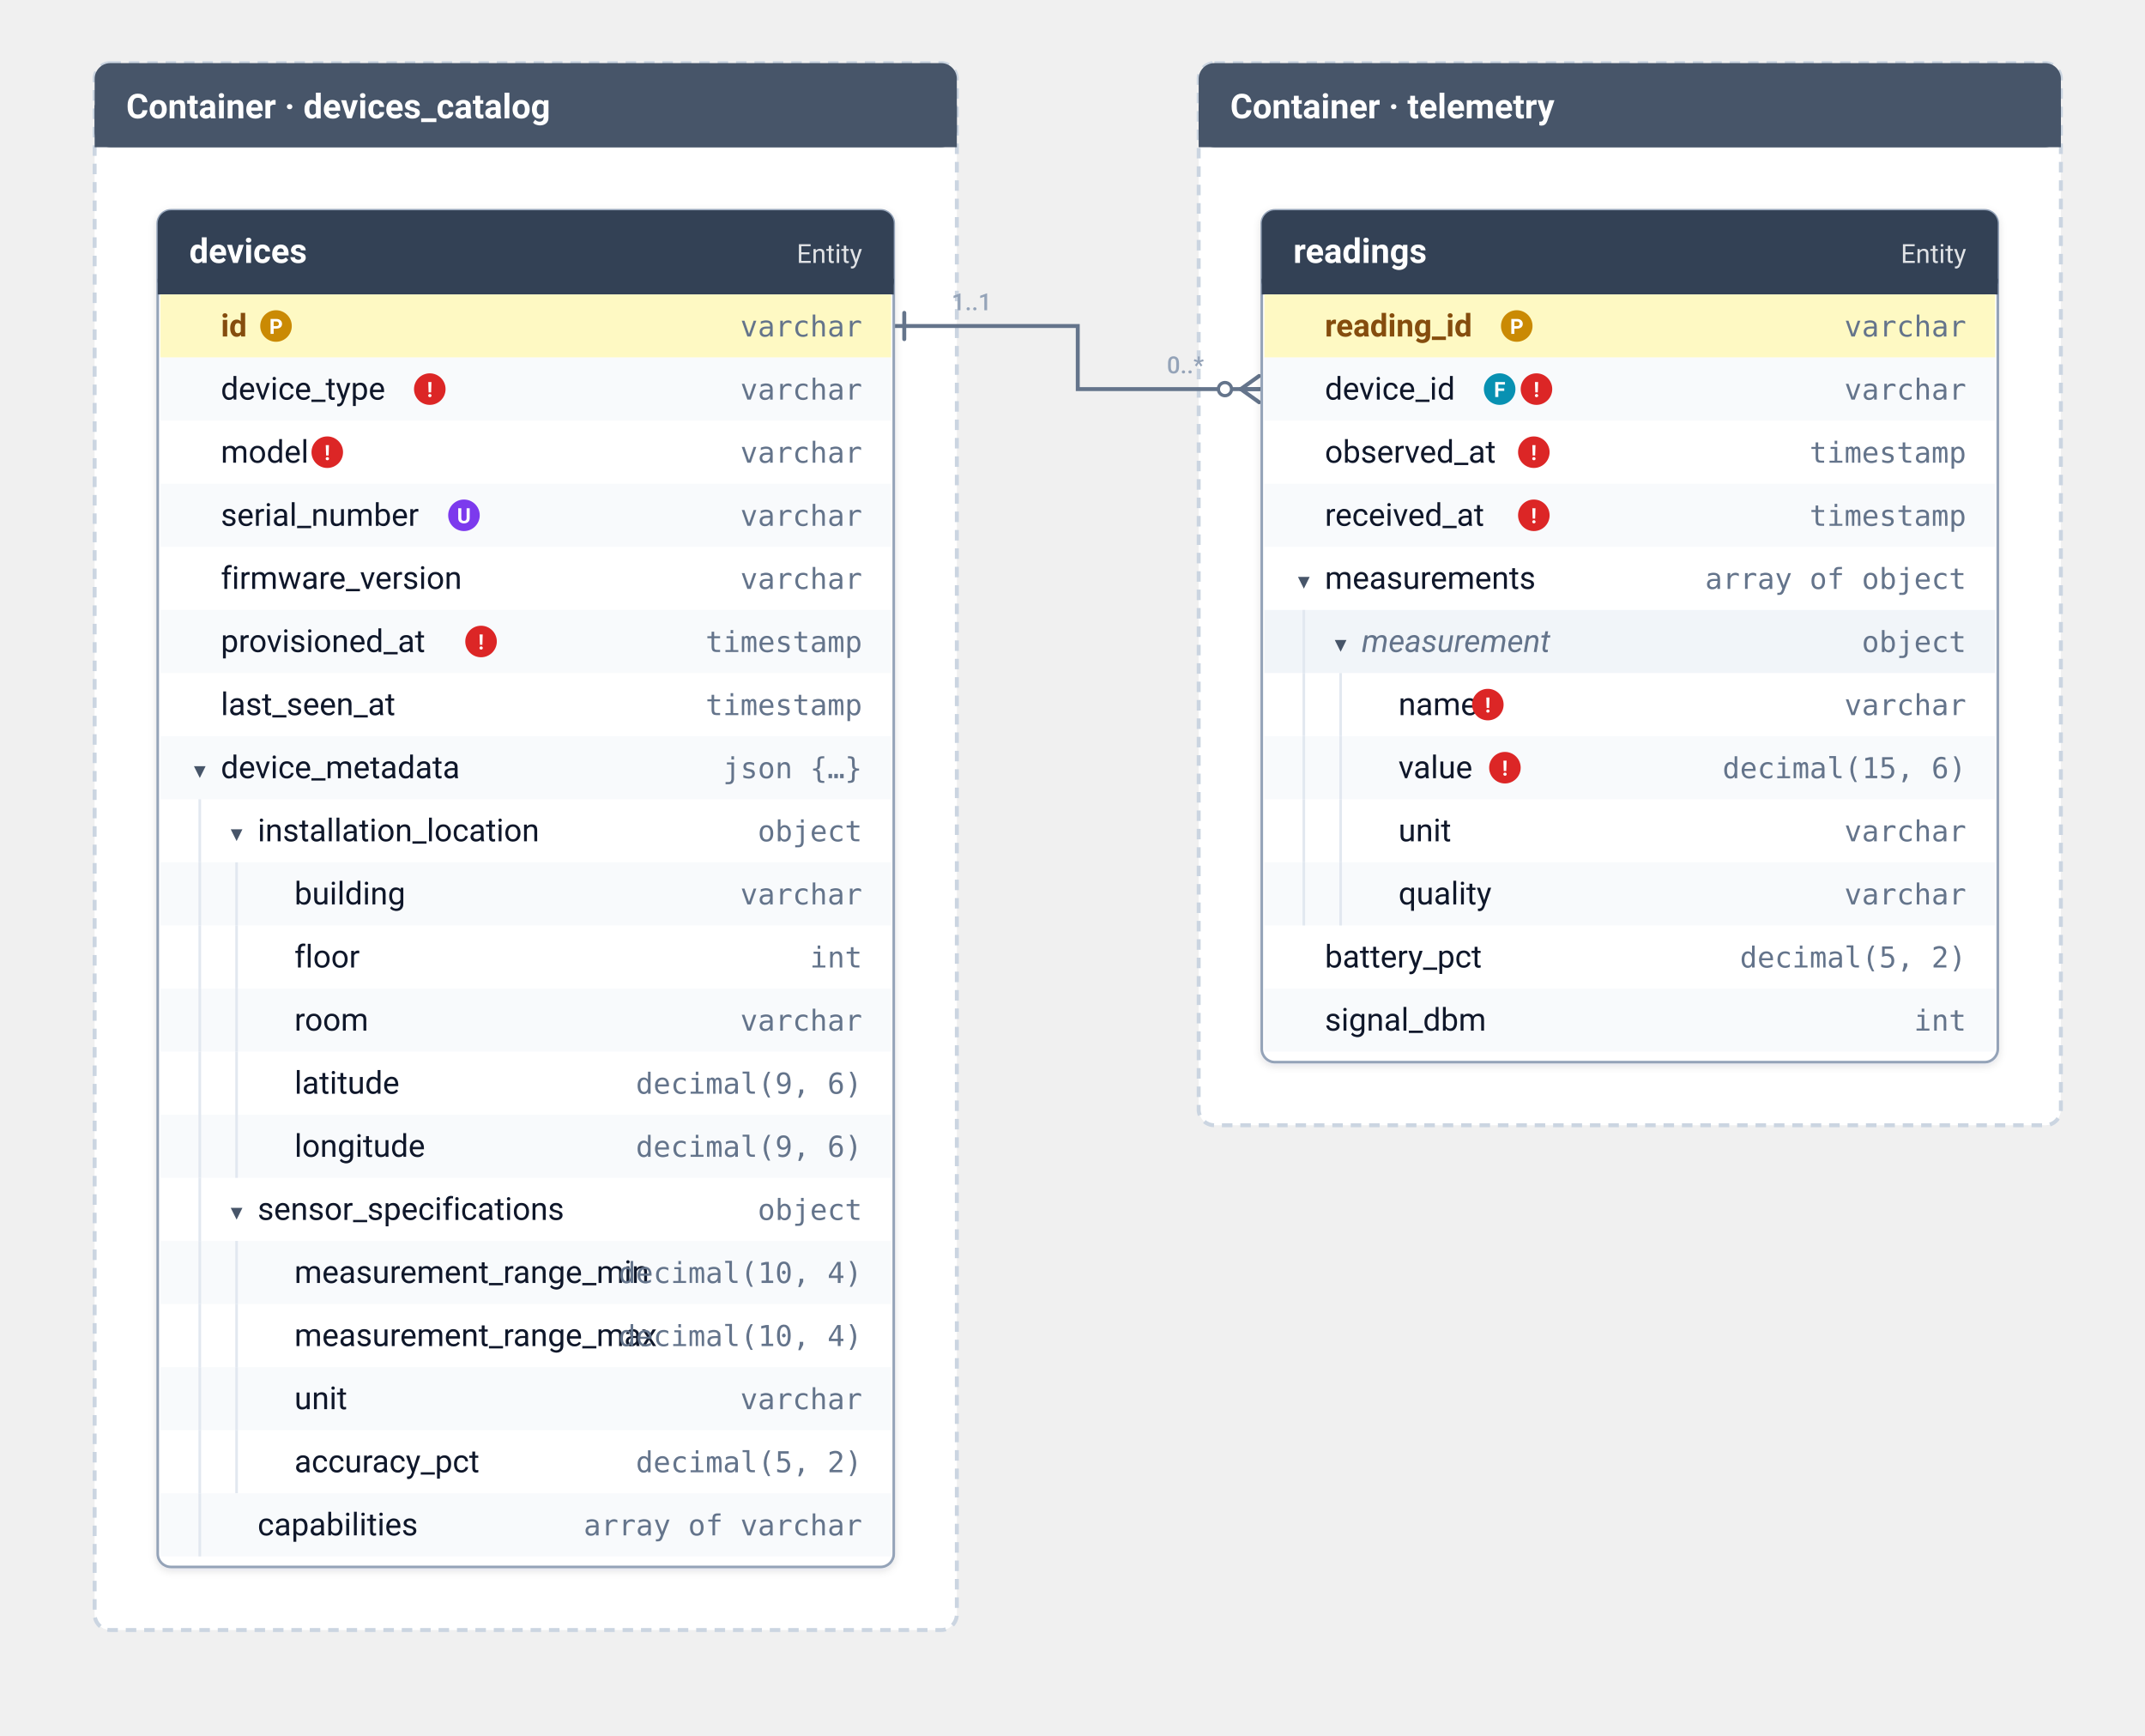
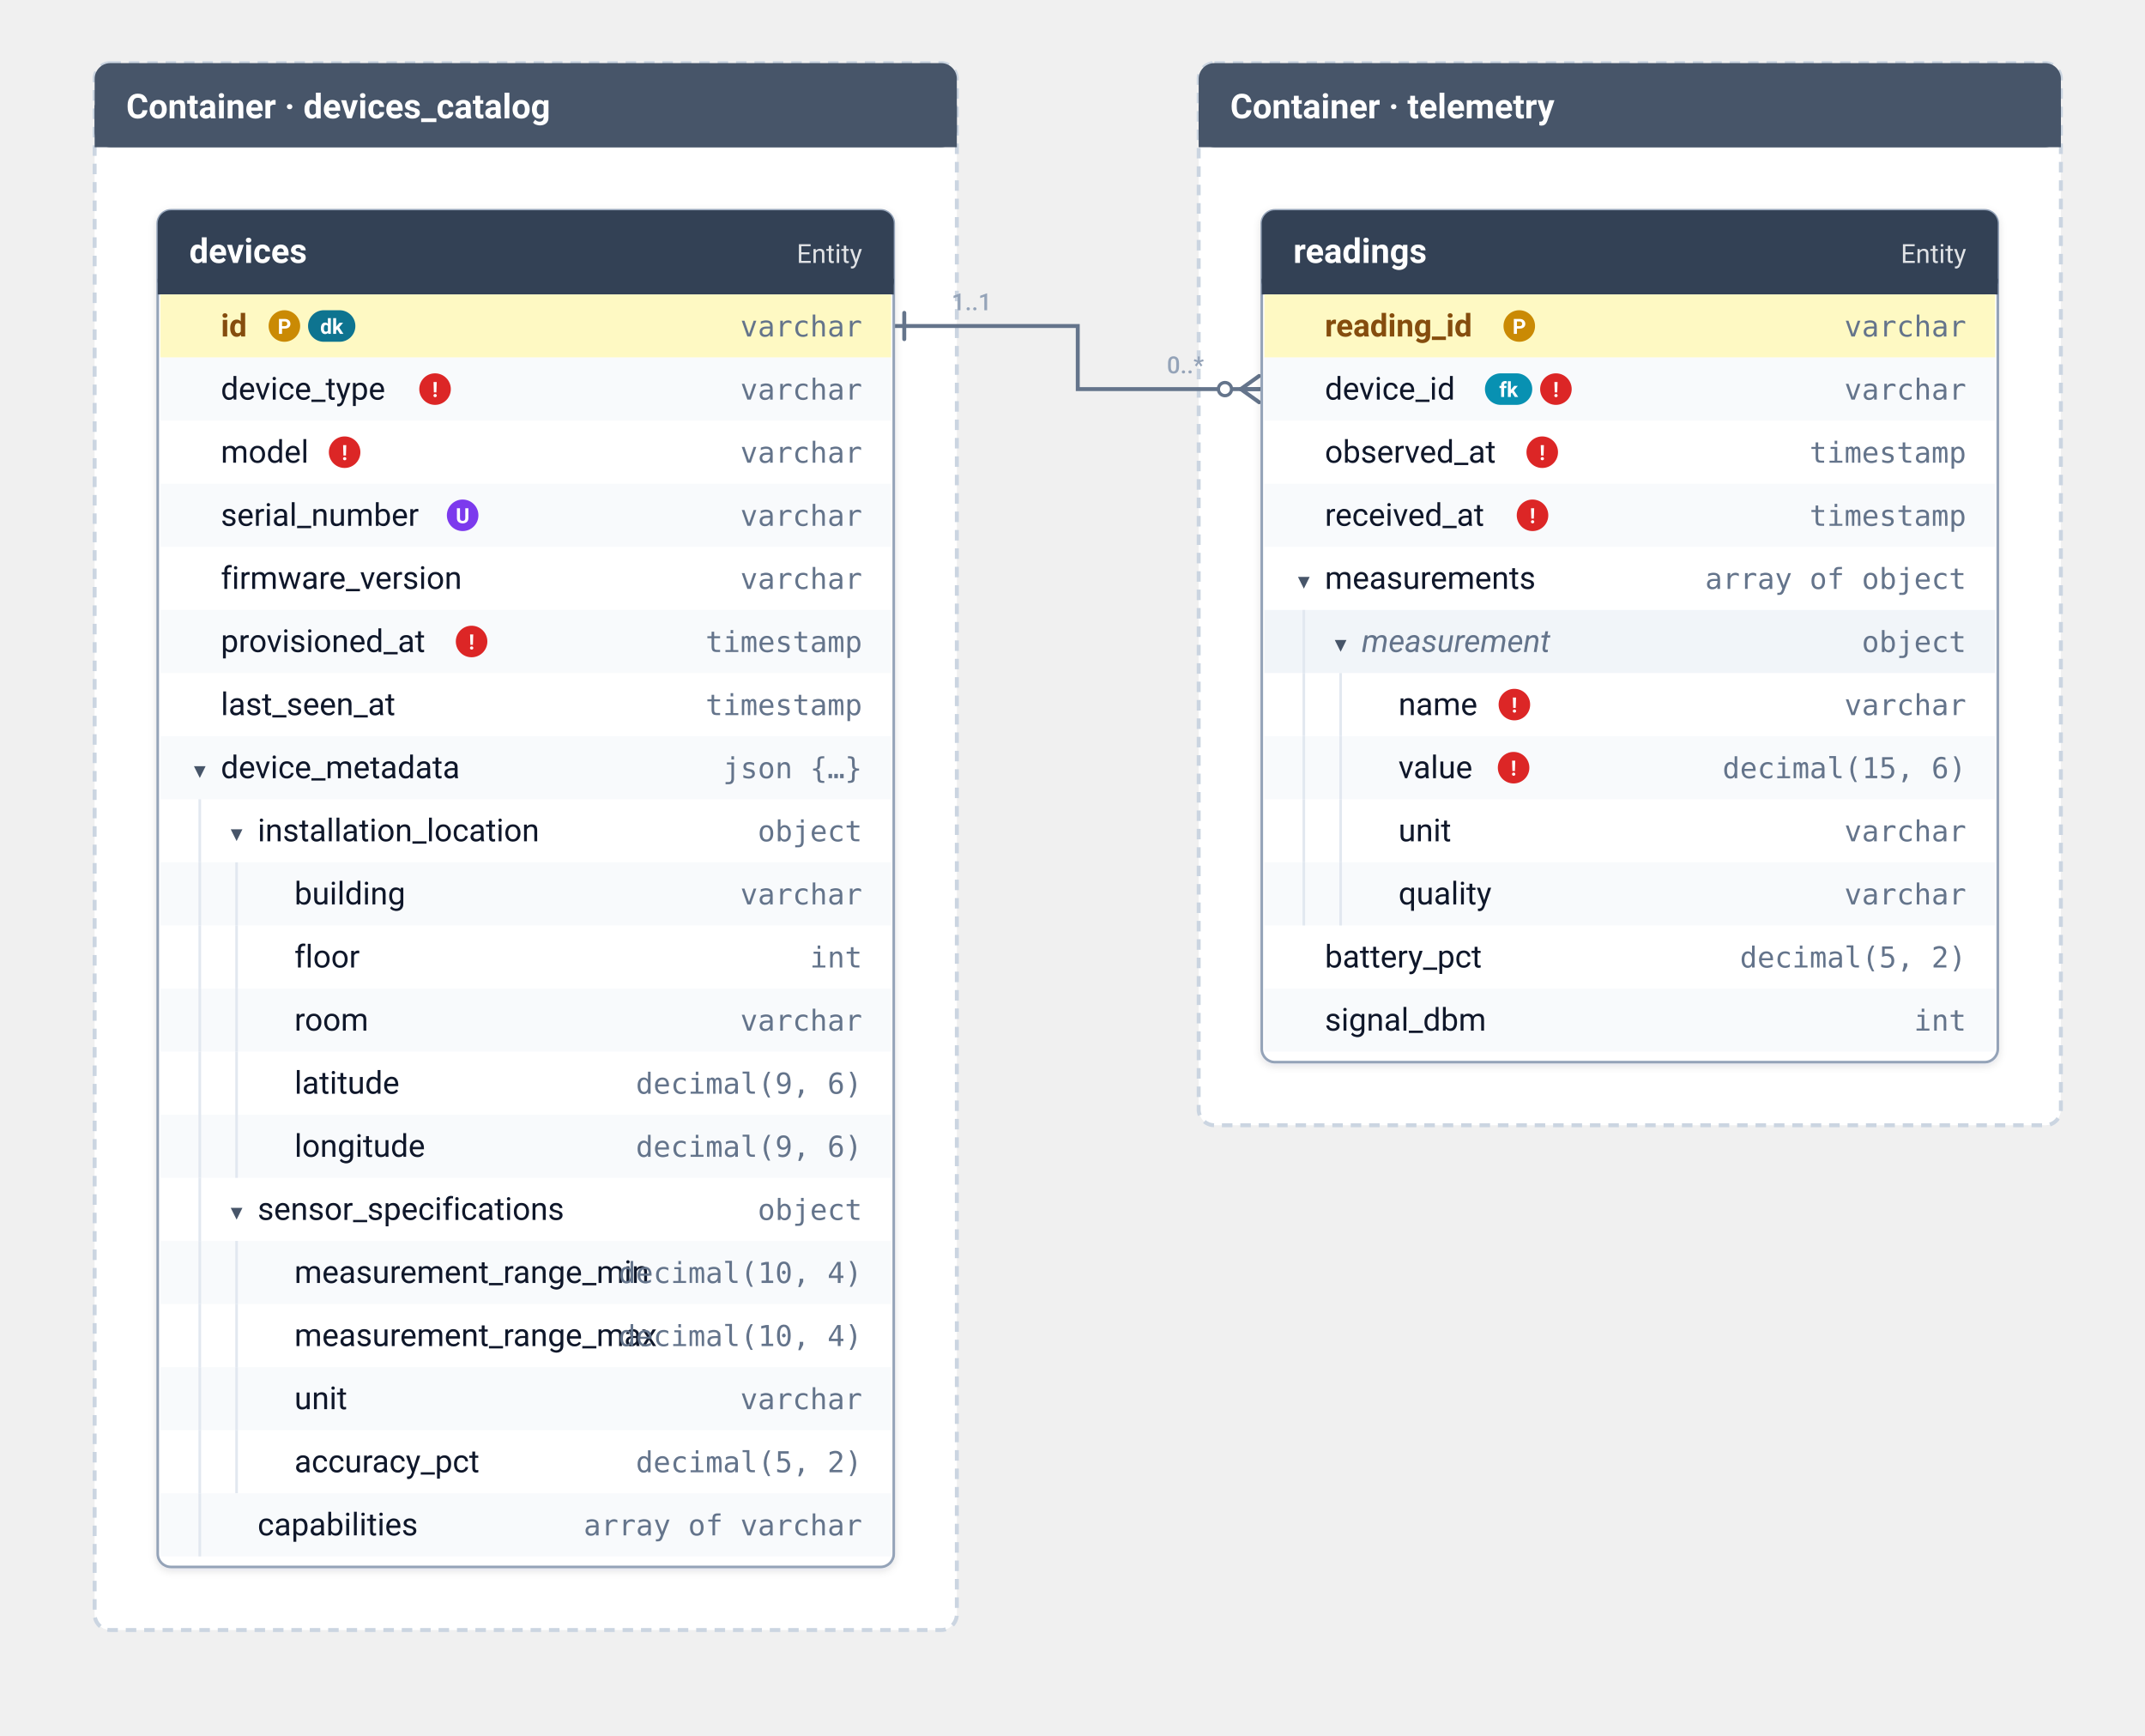
<svg xmlns="http://www.w3.org/2000/svg" width="816" height="660" viewBox="0 0 816 660" font-family="system-ui, -apple-system, 'Segoe UI', Roboto, Helvetica, Arial, sans-serif">
  <defs>
    <filter id="entity-shadow" x="-5%" y="-5%" width="110%" height="115%">
      <feDropShadow dx="0" dy="1" stdDeviation="1.5" flood-color="#0f172a" flood-opacity="0.12" />
    </filter>
  </defs>
  <g>
    <rect x="36" y="24" width="328" height="596" rx="6" fill="white" stroke="#cbd5e1" stroke-width="1.5" stroke-dasharray="4 3" />
    <rect x="36" y="24" width="328" height="32" fill="#475569" rx="6" />
    <rect x="36" y="40" width="328" height="16" fill="#475569" />
    <text x="48" y="45" fill="white" font-size="13" font-weight="600">Container · devices_catalog</text>
  </g>
  <g>
    <rect x="456" y="24" width="328" height="404" rx="6" fill="white" stroke="#cbd5e1" stroke-width="1.5" stroke-dasharray="4 3" />
    <rect x="456" y="24" width="328" height="32" fill="#475569" rx="6" />
    <rect x="456" y="40" width="328" height="16" fill="#475569" />
    <text x="468" y="45" fill="white" font-size="13" font-weight="600">Container · telemetry</text>
  </g>
  <g>
    <path d="M 480 148 L 410 148 L 410 124 L 340 124" fill="none" stroke="#64748b" stroke-width="1.5" />
    <g stroke="#64748b" fill="#64748b" stroke-linecap="round" stroke-linejoin="round" transform="translate(480 148) scale(-1 1)">
      <line x1="8" y1="0" x2="1" y2="-5" stroke-width="1.5" fill="none" />
      <line x1="8" y1="0" x2="1" y2="0" stroke-width="1.5" fill="none" />
      <line x1="8" y1="0" x2="1" y2="5" stroke-width="1.5" fill="none" />
      <circle cx="14" cy="0" r="2.5" fill="white" stroke-width="1.25" />
    </g>
    <text x="458" y="142" fill="#94a3b8" font-size="9" font-weight="500" text-anchor="end">0..*</text>
    <g stroke="#64748b" fill="#64748b" stroke-linecap="round" stroke-linejoin="round" transform="translate(340 124)">
      <line x1="4" y1="-5" x2="4" y2="5" stroke-width="1.5" fill="none" />
    </g>
    <text x="362" y="118" fill="#94a3b8" font-size="9" font-weight="500" text-anchor="start">1..1</text>
  </g>
  <g>
    <rect x="60" y="80" width="280" height="516" rx="5" fill="white" stroke="#94a3b8" stroke-width="1" filter="url(#entity-shadow)" />
    <rect x="60" y="80" width="280" height="32" fill="#334155" rx="5" />
    <rect x="60" y="106" width="280" height="6" fill="#334155" />
    <text x="72" y="100" fill="white" font-size="13" font-weight="600">devices</text>
    <text x="328" y="100" fill="white" font-size="10" text-anchor="end" opacity="0.85">Entity</text>
    <rect x="61" y="112" width="278" height="24" fill="#fef9c3" />
    <text x="84" y="128" fill="#854d0e" font-size="12" font-weight="600">id</text>
    <text x="328" y="128" fill="#64748b" font-size="11" text-anchor="end" font-family="ui-monospace, SFMono-Regular, Menlo, monospace">varchar</text>
-     <circle cx="105" cy="124" r="6" fill="#ca8a04" />
-     <text x="105" y="127" fill="white" font-size="8" font-weight="700" text-anchor="middle">P</text>
+     <circle cx="108.19" cy="124" r="6" fill="#ca8a04" />
+     <text x="108.19" y="127" fill="white" font-size="8" font-weight="700" text-anchor="middle">P</text>
+     <rect x="117.19" y="118" width="18" height="12" rx="6" fill="#0e7490" />
+     <text x="126.19" y="127" fill="white" font-size="8" font-weight="700" text-anchor="middle">dk</text>
    <rect x="61" y="136" width="278" height="24" fill="#f8fafc" />
    <text x="84" y="152" fill="#0f172a" font-size="12" font-weight="400">device_type</text>
    <text x="328" y="152" fill="#64748b" font-size="11" text-anchor="end" font-family="ui-monospace, SFMono-Regular, Menlo, monospace">varchar</text>
-     <circle cx="163.5" cy="148" r="6" fill="#dc2626" />
-     <text x="163.5" y="151" fill="white" font-size="8" font-weight="700" text-anchor="middle">!</text>
+     <circle cx="165.5" cy="148" r="6" fill="#dc2626" />
+     <text x="165.5" y="151" fill="white" font-size="8" font-weight="700" text-anchor="middle">!</text>
    <text x="84" y="176" fill="#0f172a" font-size="12" font-weight="400">model</text>
    <text x="328" y="176" fill="#64748b" font-size="11" text-anchor="end" font-family="ui-monospace, SFMono-Regular, Menlo, monospace">varchar</text>
-     <circle cx="124.5" cy="172" r="6" fill="#dc2626" />
-     <text x="124.5" y="175" fill="white" font-size="8" font-weight="700" text-anchor="middle">!</text>
+     <circle cx="131.1" cy="172" r="6" fill="#dc2626" />
+     <text x="131.1" y="175" fill="white" font-size="8" font-weight="700" text-anchor="middle">!</text>
    <rect x="61" y="184" width="278" height="24" fill="#f8fafc" />
    <text x="84" y="200" fill="#0f172a" font-size="12" font-weight="400">serial_number</text>
    <text x="328" y="200" fill="#64748b" font-size="11" text-anchor="end" font-family="ui-monospace, SFMono-Regular, Menlo, monospace">varchar</text>
-     <circle cx="176.5" cy="196" r="6" fill="#7c3aed" />
-     <text x="176.5" y="199" fill="white" font-size="8" font-weight="700" text-anchor="middle">U</text>
+     <circle cx="176" cy="196" r="6" fill="#7c3aed" />
+     <text x="176" y="199" fill="white" font-size="8" font-weight="700" text-anchor="middle">U</text>
    <text x="84" y="224" fill="#0f172a" font-size="12" font-weight="400">firmware_version</text>
    <text x="328" y="224" fill="#64748b" font-size="11" text-anchor="end" font-family="ui-monospace, SFMono-Regular, Menlo, monospace">varchar</text>
    <rect x="61" y="232" width="278" height="24" fill="#f8fafc" />
    <text x="84" y="248" fill="#0f172a" font-size="12" font-weight="400">provisioned_at</text>
    <text x="328" y="248" fill="#64748b" font-size="11" text-anchor="end" font-family="ui-monospace, SFMono-Regular, Menlo, monospace">timestamp</text>
-     <circle cx="183" cy="244" r="6" fill="#dc2626" />
-     <text x="183" y="247" fill="white" font-size="8" font-weight="700" text-anchor="middle">!</text>
+     <circle cx="179.4" cy="244" r="6" fill="#dc2626" />
+     <text x="179.4" y="247" fill="white" font-size="8" font-weight="700" text-anchor="middle">!</text>
    <text x="84" y="272" fill="#0f172a" font-size="12" font-weight="400">last_seen_at</text>
    <text x="328" y="272" fill="#64748b" font-size="11" text-anchor="end" font-family="ui-monospace, SFMono-Regular, Menlo, monospace">timestamp</text>
    <rect x="61" y="280" width="278" height="24" fill="#f8fafc" />
    <text x="76" y="296" fill="#475569" font-size="9" text-anchor="middle">▾</text>
    <text x="84" y="296" fill="#0f172a" font-size="12" font-weight="400">device_metadata</text>
    <text x="328" y="296" fill="#64748b" font-size="11" text-anchor="end" font-family="ui-monospace, SFMono-Regular, Menlo, monospace">json {…}</text>
    <line x1="76" y1="304" x2="76" y2="328" stroke="#e2e8f0" stroke-width="1" />
    <text x="90" y="320" fill="#475569" font-size="9" text-anchor="middle">▾</text>
    <text x="98" y="320" fill="#0f172a" font-size="12" font-weight="400">installation_location</text>
    <text x="328" y="320" fill="#64748b" font-size="11" text-anchor="end" font-family="ui-monospace, SFMono-Regular, Menlo, monospace">object</text>
    <rect x="61" y="328" width="278" height="24" fill="#f8fafc" />
    <line x1="76" y1="328" x2="76" y2="352" stroke="#e2e8f0" stroke-width="1" />
    <line x1="90" y1="328" x2="90" y2="352" stroke="#e2e8f0" stroke-width="1" />
    <text x="112" y="344" fill="#0f172a" font-size="12" font-weight="400">building</text>
    <text x="328" y="344" fill="#64748b" font-size="11" text-anchor="end" font-family="ui-monospace, SFMono-Regular, Menlo, monospace">varchar</text>
    <line x1="76" y1="352" x2="76" y2="376" stroke="#e2e8f0" stroke-width="1" />
    <line x1="90" y1="352" x2="90" y2="376" stroke="#e2e8f0" stroke-width="1" />
    <text x="112" y="368" fill="#0f172a" font-size="12" font-weight="400">floor</text>
    <text x="328" y="368" fill="#64748b" font-size="11" text-anchor="end" font-family="ui-monospace, SFMono-Regular, Menlo, monospace">int</text>
    <rect x="61" y="376" width="278" height="24" fill="#f8fafc" />
    <line x1="76" y1="376" x2="76" y2="400" stroke="#e2e8f0" stroke-width="1" />
    <line x1="90" y1="376" x2="90" y2="400" stroke="#e2e8f0" stroke-width="1" />
    <text x="112" y="392" fill="#0f172a" font-size="12" font-weight="400">room</text>
    <text x="328" y="392" fill="#64748b" font-size="11" text-anchor="end" font-family="ui-monospace, SFMono-Regular, Menlo, monospace">varchar</text>
    <line x1="76" y1="400" x2="76" y2="424" stroke="#e2e8f0" stroke-width="1" />
    <line x1="90" y1="400" x2="90" y2="424" stroke="#e2e8f0" stroke-width="1" />
    <text x="112" y="416" fill="#0f172a" font-size="12" font-weight="400">latitude</text>
    <text x="328" y="416" fill="#64748b" font-size="11" text-anchor="end" font-family="ui-monospace, SFMono-Regular, Menlo, monospace">decimal(9, 6)</text>
    <rect x="61" y="424" width="278" height="24" fill="#f8fafc" />
    <line x1="76" y1="424" x2="76" y2="448" stroke="#e2e8f0" stroke-width="1" />
    <line x1="90" y1="424" x2="90" y2="448" stroke="#e2e8f0" stroke-width="1" />
    <text x="112" y="440" fill="#0f172a" font-size="12" font-weight="400">longitude</text>
    <text x="328" y="440" fill="#64748b" font-size="11" text-anchor="end" font-family="ui-monospace, SFMono-Regular, Menlo, monospace">decimal(9, 6)</text>
    <line x1="76" y1="448" x2="76" y2="472" stroke="#e2e8f0" stroke-width="1" />
    <text x="90" y="464" fill="#475569" font-size="9" text-anchor="middle">▾</text>
    <text x="98" y="464" fill="#0f172a" font-size="12" font-weight="400">sensor_specifications</text>
    <text x="328" y="464" fill="#64748b" font-size="11" text-anchor="end" font-family="ui-monospace, SFMono-Regular, Menlo, monospace">object</text>
    <rect x="61" y="472" width="278" height="24" fill="#f8fafc" />
    <line x1="76" y1="472" x2="76" y2="496" stroke="#e2e8f0" stroke-width="1" />
    <line x1="90" y1="472" x2="90" y2="496" stroke="#e2e8f0" stroke-width="1" />
    <text x="112" y="488" fill="#0f172a" font-size="12" font-weight="400">measurement_range_min</text>
    <text x="328" y="488" fill="#64748b" font-size="11" text-anchor="end" font-family="ui-monospace, SFMono-Regular, Menlo, monospace">decimal(10, 4)</text>
    <line x1="76" y1="496" x2="76" y2="520" stroke="#e2e8f0" stroke-width="1" />
    <line x1="90" y1="496" x2="90" y2="520" stroke="#e2e8f0" stroke-width="1" />
    <text x="112" y="512" fill="#0f172a" font-size="12" font-weight="400">measurement_range_max</text>
    <text x="328" y="512" fill="#64748b" font-size="11" text-anchor="end" font-family="ui-monospace, SFMono-Regular, Menlo, monospace">decimal(10, 4)</text>
    <rect x="61" y="520" width="278" height="24" fill="#f8fafc" />
    <line x1="76" y1="520" x2="76" y2="544" stroke="#e2e8f0" stroke-width="1" />
    <line x1="90" y1="520" x2="90" y2="544" stroke="#e2e8f0" stroke-width="1" />
    <text x="112" y="536" fill="#0f172a" font-size="12" font-weight="400">unit</text>
    <text x="328" y="536" fill="#64748b" font-size="11" text-anchor="end" font-family="ui-monospace, SFMono-Regular, Menlo, monospace">varchar</text>
    <line x1="76" y1="544" x2="76" y2="568" stroke="#e2e8f0" stroke-width="1" />
    <line x1="90" y1="544" x2="90" y2="568" stroke="#e2e8f0" stroke-width="1" />
    <text x="112" y="560" fill="#0f172a" font-size="12" font-weight="400">accuracy_pct</text>
    <text x="328" y="560" fill="#64748b" font-size="11" text-anchor="end" font-family="ui-monospace, SFMono-Regular, Menlo, monospace">decimal(5, 2)</text>
    <rect x="61" y="568" width="278" height="24" fill="#f8fafc" />
    <line x1="76" y1="568" x2="76" y2="592" stroke="#e2e8f0" stroke-width="1" />
    <text x="98" y="584" fill="#0f172a" font-size="12" font-weight="400">capabilities</text>
    <text x="328" y="584" fill="#64748b" font-size="11" text-anchor="end" font-family="ui-monospace, SFMono-Regular, Menlo, monospace">array of varchar</text>
  </g>
  <g>
    <rect x="480" y="80" width="280" height="324" rx="5" fill="white" stroke="#94a3b8" stroke-width="1" filter="url(#entity-shadow)" />
    <rect x="480" y="80" width="280" height="32" fill="#334155" rx="5" />
    <rect x="480" y="106" width="280" height="6" fill="#334155" />
    <text x="492" y="100" fill="white" font-size="13" font-weight="600">readings</text>
    <text x="748" y="100" fill="white" font-size="10" text-anchor="end" opacity="0.85">Entity</text>
    <rect x="481" y="112" width="278" height="24" fill="#fef9c3" />
    <text x="504" y="128" fill="#854d0e" font-size="12" font-weight="600">reading_id</text>
    <text x="748" y="128" fill="#64748b" font-size="11" text-anchor="end" font-family="ui-monospace, SFMono-Regular, Menlo, monospace">varchar</text>
-     <circle cx="577" cy="124" r="6" fill="#ca8a04" />
-     <text x="577" y="127" fill="white" font-size="8" font-weight="700" text-anchor="middle">P</text>
+     <circle cx="577.96" cy="124" r="6" fill="#ca8a04" />
+     <text x="577.96" y="127" fill="white" font-size="8" font-weight="700" text-anchor="middle">P</text>
    <rect x="481" y="136" width="278" height="24" fill="#f8fafc" />
    <text x="504" y="152" fill="#0f172a" font-size="12" font-weight="400">device_id</text>
    <text x="748" y="152" fill="#64748b" font-size="11" text-anchor="end" font-family="ui-monospace, SFMono-Regular, Menlo, monospace">varchar</text>
-     <circle cx="570.5" cy="148" r="6" fill="#0891b2" />
-     <text x="570.5" y="151" fill="white" font-size="8" font-weight="700" text-anchor="middle">F</text>
-     <circle cx="584.5" cy="148" r="6" fill="#dc2626" />
-     <text x="584.5" y="151" fill="white" font-size="8" font-weight="700" text-anchor="middle">!</text>
+     <rect x="564.9" y="142" width="18" height="12" rx="6" fill="#0891b2" />
+     <text x="573.9" y="151" fill="white" font-size="8" font-weight="700" text-anchor="middle">fk</text>
+     <circle cx="591.9" cy="148" r="6" fill="#dc2626" />
+     <text x="591.9" y="151" fill="white" font-size="8" font-weight="700" text-anchor="middle">!</text>
    <text x="504" y="176" fill="#0f172a" font-size="12" font-weight="400">observed_at</text>
    <text x="748" y="176" fill="#64748b" font-size="11" text-anchor="end" font-family="ui-monospace, SFMono-Regular, Menlo, monospace">timestamp</text>
-     <circle cx="583.5" cy="172" r="6" fill="#dc2626" />
-     <text x="583.5" y="175" fill="white" font-size="8" font-weight="700" text-anchor="middle">!</text>
+     <circle cx="586.7" cy="172" r="6" fill="#dc2626" />
+     <text x="586.7" y="175" fill="white" font-size="8" font-weight="700" text-anchor="middle">!</text>
    <rect x="481" y="184" width="278" height="24" fill="#f8fafc" />
    <text x="504" y="200" fill="#0f172a" font-size="12" font-weight="400">received_at</text>
    <text x="748" y="200" fill="#64748b" font-size="11" text-anchor="end" font-family="ui-monospace, SFMono-Regular, Menlo, monospace">timestamp</text>
-     <circle cx="583.5" cy="196" r="6" fill="#dc2626" />
-     <text x="583.5" y="199" fill="white" font-size="8" font-weight="700" text-anchor="middle">!</text>
+     <circle cx="583" cy="196" r="6" fill="#dc2626" />
+     <text x="583" y="199" fill="white" font-size="8" font-weight="700" text-anchor="middle">!</text>
    <text x="496" y="224" fill="#475569" font-size="9" text-anchor="middle">▾</text>
    <text x="504" y="224" fill="#0f172a" font-size="12" font-weight="400">measurements</text>
    <text x="748" y="224" fill="#64748b" font-size="11" text-anchor="end" font-family="ui-monospace, SFMono-Regular, Menlo, monospace">array of object</text>
    <rect x="481" y="232" width="278" height="24" fill="#f1f5f9" />
    <line x1="496" y1="232" x2="496" y2="256" stroke="#e2e8f0" stroke-width="1" />
    <text x="510" y="248" fill="#475569" font-size="9" text-anchor="middle">▾</text>
    <text x="518" y="248" fill="#64748b" font-size="12" font-weight="400" font-style="italic">measurement</text>
    <text x="748" y="248" fill="#64748b" font-size="11" text-anchor="end" font-family="ui-monospace, SFMono-Regular, Menlo, monospace">object</text>
    <line x1="496" y1="256" x2="496" y2="280" stroke="#e2e8f0" stroke-width="1" />
    <line x1="510" y1="256" x2="510" y2="280" stroke="#e2e8f0" stroke-width="1" />
    <text x="532" y="272" fill="#0f172a" font-size="12" font-weight="400">name</text>
    <text x="748" y="272" fill="#64748b" font-size="11" text-anchor="end" font-family="ui-monospace, SFMono-Regular, Menlo, monospace">varchar</text>
-     <circle cx="566" cy="268" r="6" fill="#dc2626" />
-     <text x="566" y="271" fill="white" font-size="8" font-weight="700" text-anchor="middle">!</text>
+     <circle cx="576.1" cy="268" r="6" fill="#dc2626" />
+     <text x="576.1" y="271" fill="white" font-size="8" font-weight="700" text-anchor="middle">!</text>
    <rect x="481" y="280" width="278" height="24" fill="#f8fafc" />
    <line x1="496" y1="280" x2="496" y2="304" stroke="#e2e8f0" stroke-width="1" />
    <line x1="510" y1="280" x2="510" y2="304" stroke="#e2e8f0" stroke-width="1" />
    <text x="532" y="296" fill="#0f172a" font-size="12" font-weight="400">value</text>
    <text x="748" y="296" fill="#64748b" font-size="11" text-anchor="end" font-family="ui-monospace, SFMono-Regular, Menlo, monospace">decimal(15, 6)</text>
-     <circle cx="572.5" cy="292" r="6" fill="#dc2626" />
-     <text x="572.5" y="295" fill="white" font-size="8" font-weight="700" text-anchor="middle">!</text>
+     <circle cx="575.8" cy="292" r="6" fill="#dc2626" />
+     <text x="575.8" y="295" fill="white" font-size="8" font-weight="700" text-anchor="middle">!</text>
    <line x1="496" y1="304" x2="496" y2="328" stroke="#e2e8f0" stroke-width="1" />
    <line x1="510" y1="304" x2="510" y2="328" stroke="#e2e8f0" stroke-width="1" />
    <text x="532" y="320" fill="#0f172a" font-size="12" font-weight="400">unit</text>
    <text x="748" y="320" fill="#64748b" font-size="11" text-anchor="end" font-family="ui-monospace, SFMono-Regular, Menlo, monospace">varchar</text>
    <rect x="481" y="328" width="278" height="24" fill="#f8fafc" />
    <line x1="496" y1="328" x2="496" y2="352" stroke="#e2e8f0" stroke-width="1" />
    <line x1="510" y1="328" x2="510" y2="352" stroke="#e2e8f0" stroke-width="1" />
    <text x="532" y="344" fill="#0f172a" font-size="12" font-weight="400">quality</text>
    <text x="748" y="344" fill="#64748b" font-size="11" text-anchor="end" font-family="ui-monospace, SFMono-Regular, Menlo, monospace">varchar</text>
    <text x="504" y="368" fill="#0f172a" font-size="12" font-weight="400">battery_pct</text>
    <text x="748" y="368" fill="#64748b" font-size="11" text-anchor="end" font-family="ui-monospace, SFMono-Regular, Menlo, monospace">decimal(5, 2)</text>
    <rect x="481" y="376" width="278" height="24" fill="#f8fafc" />
    <text x="504" y="392" fill="#0f172a" font-size="12" font-weight="400">signal_dbm</text>
    <text x="748" y="392" fill="#64748b" font-size="11" text-anchor="end" font-family="ui-monospace, SFMono-Regular, Menlo, monospace">int</text>
  </g>
</svg>
